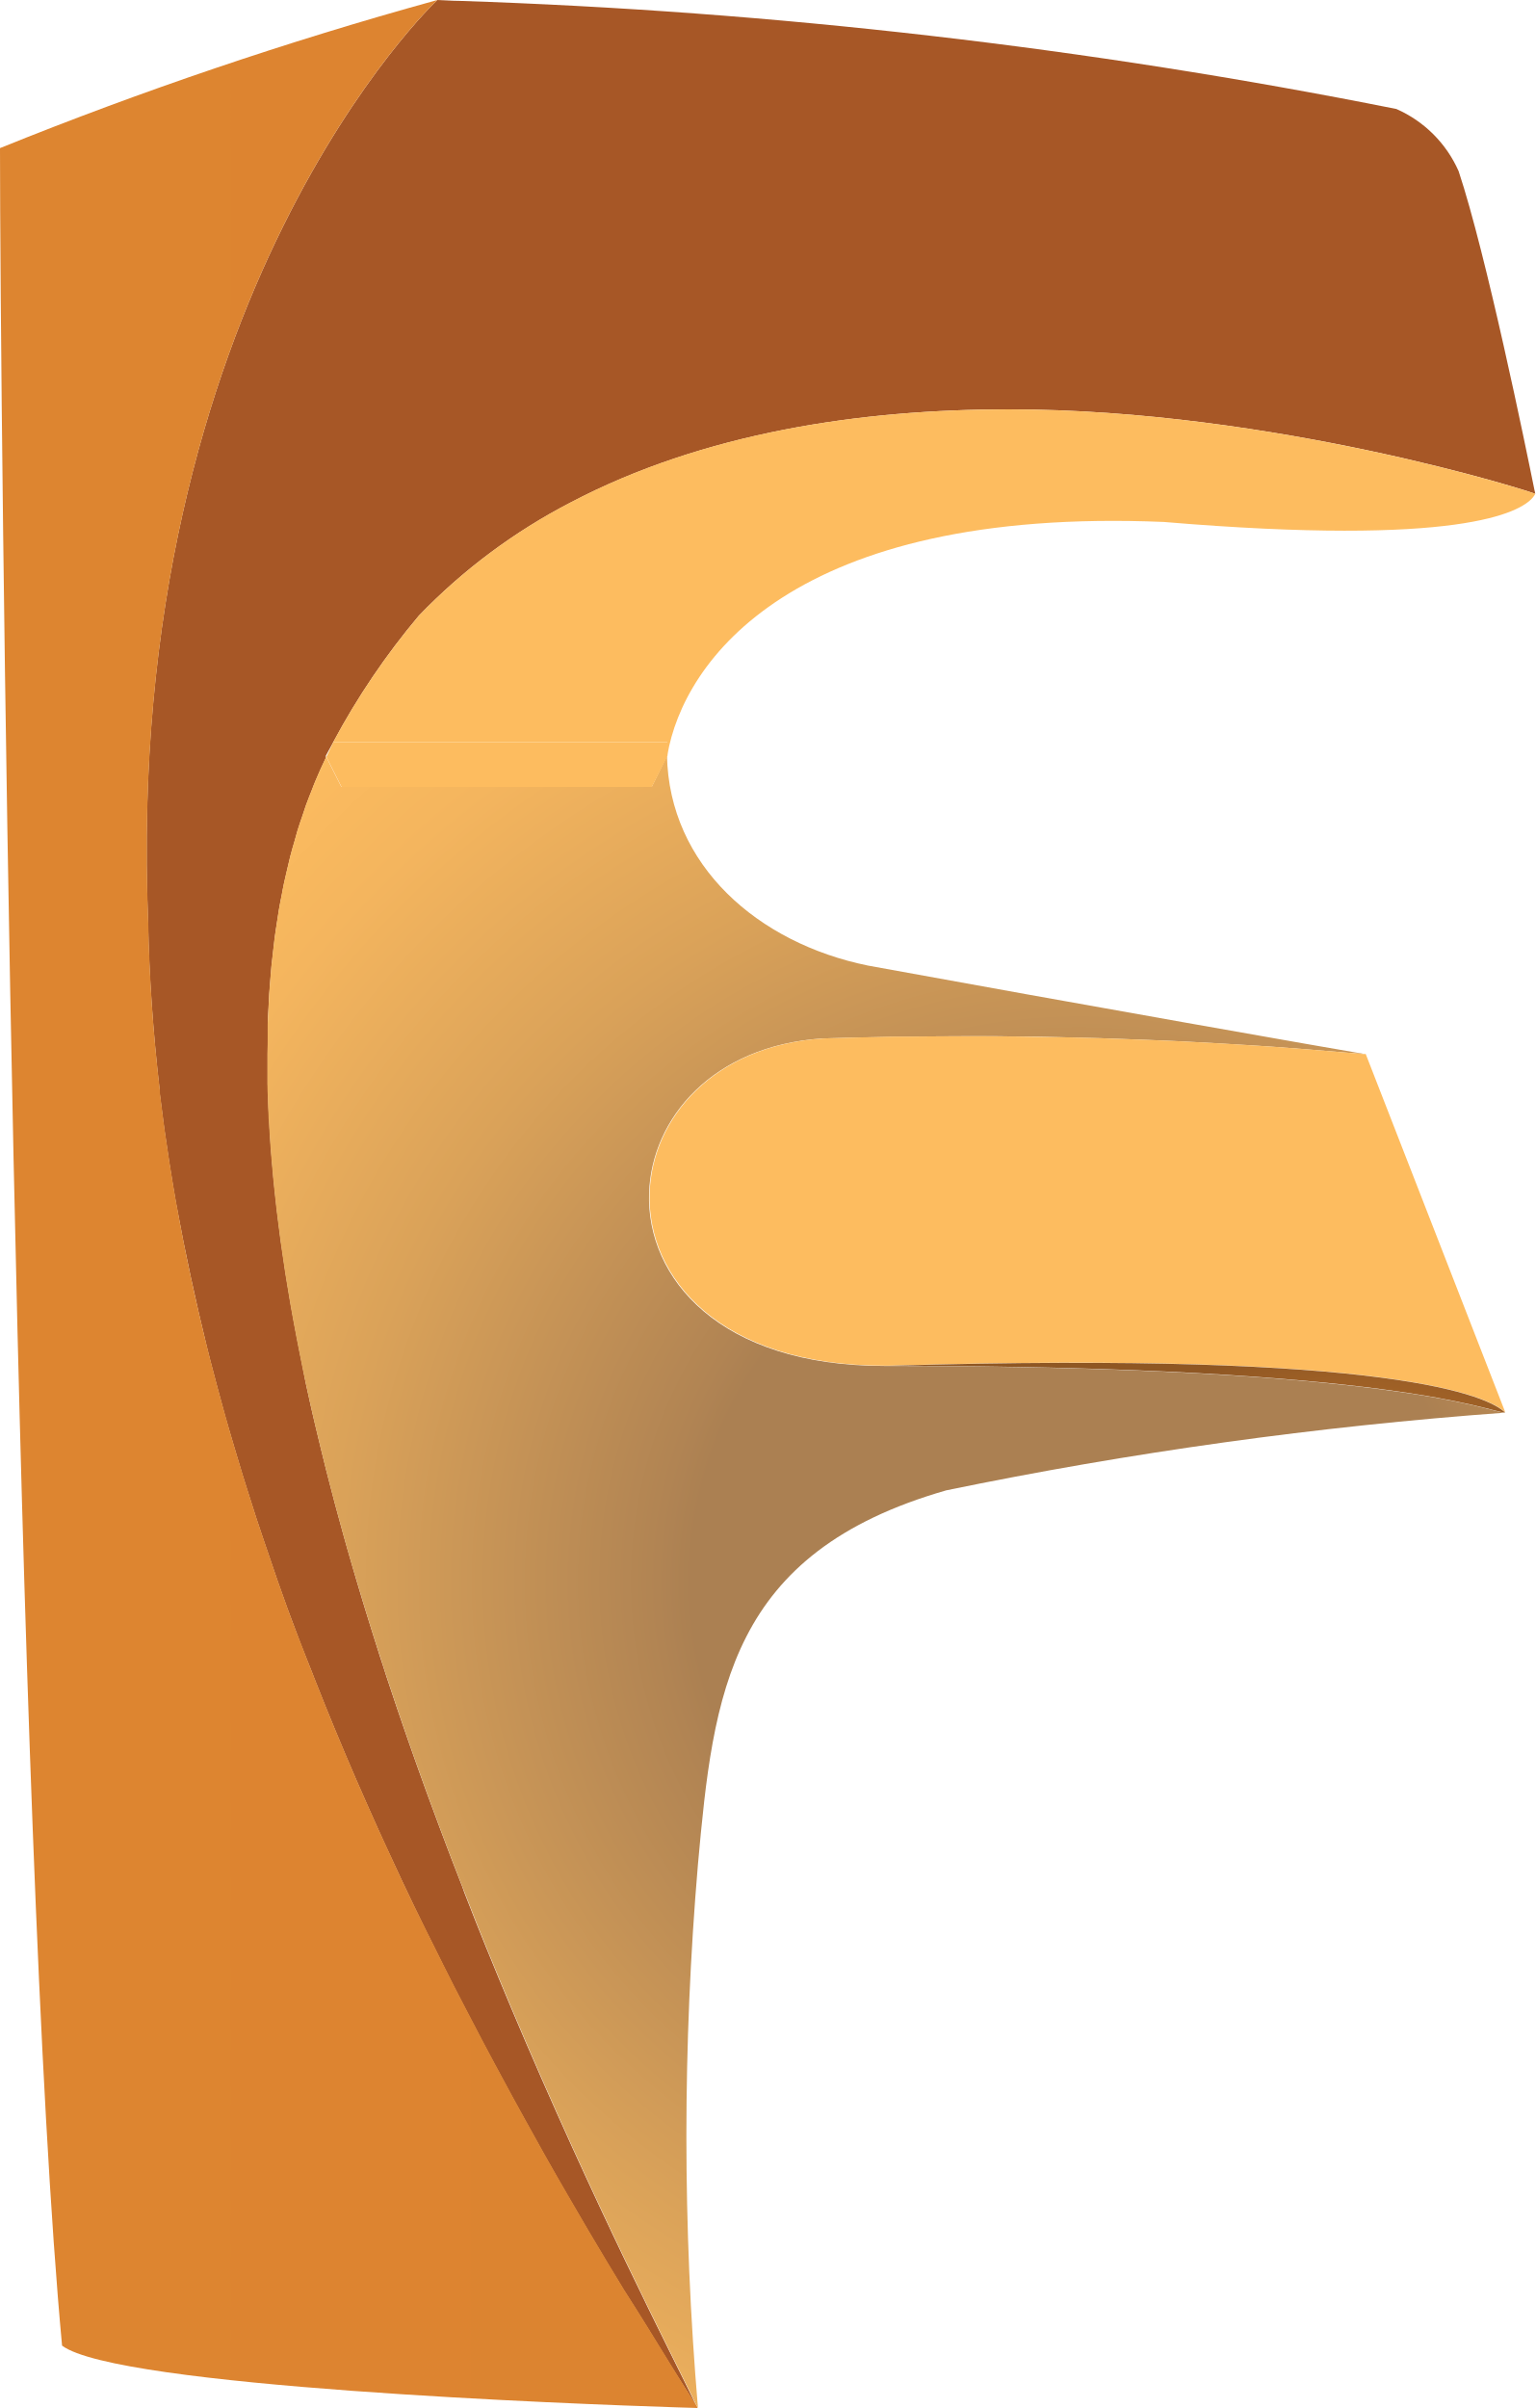
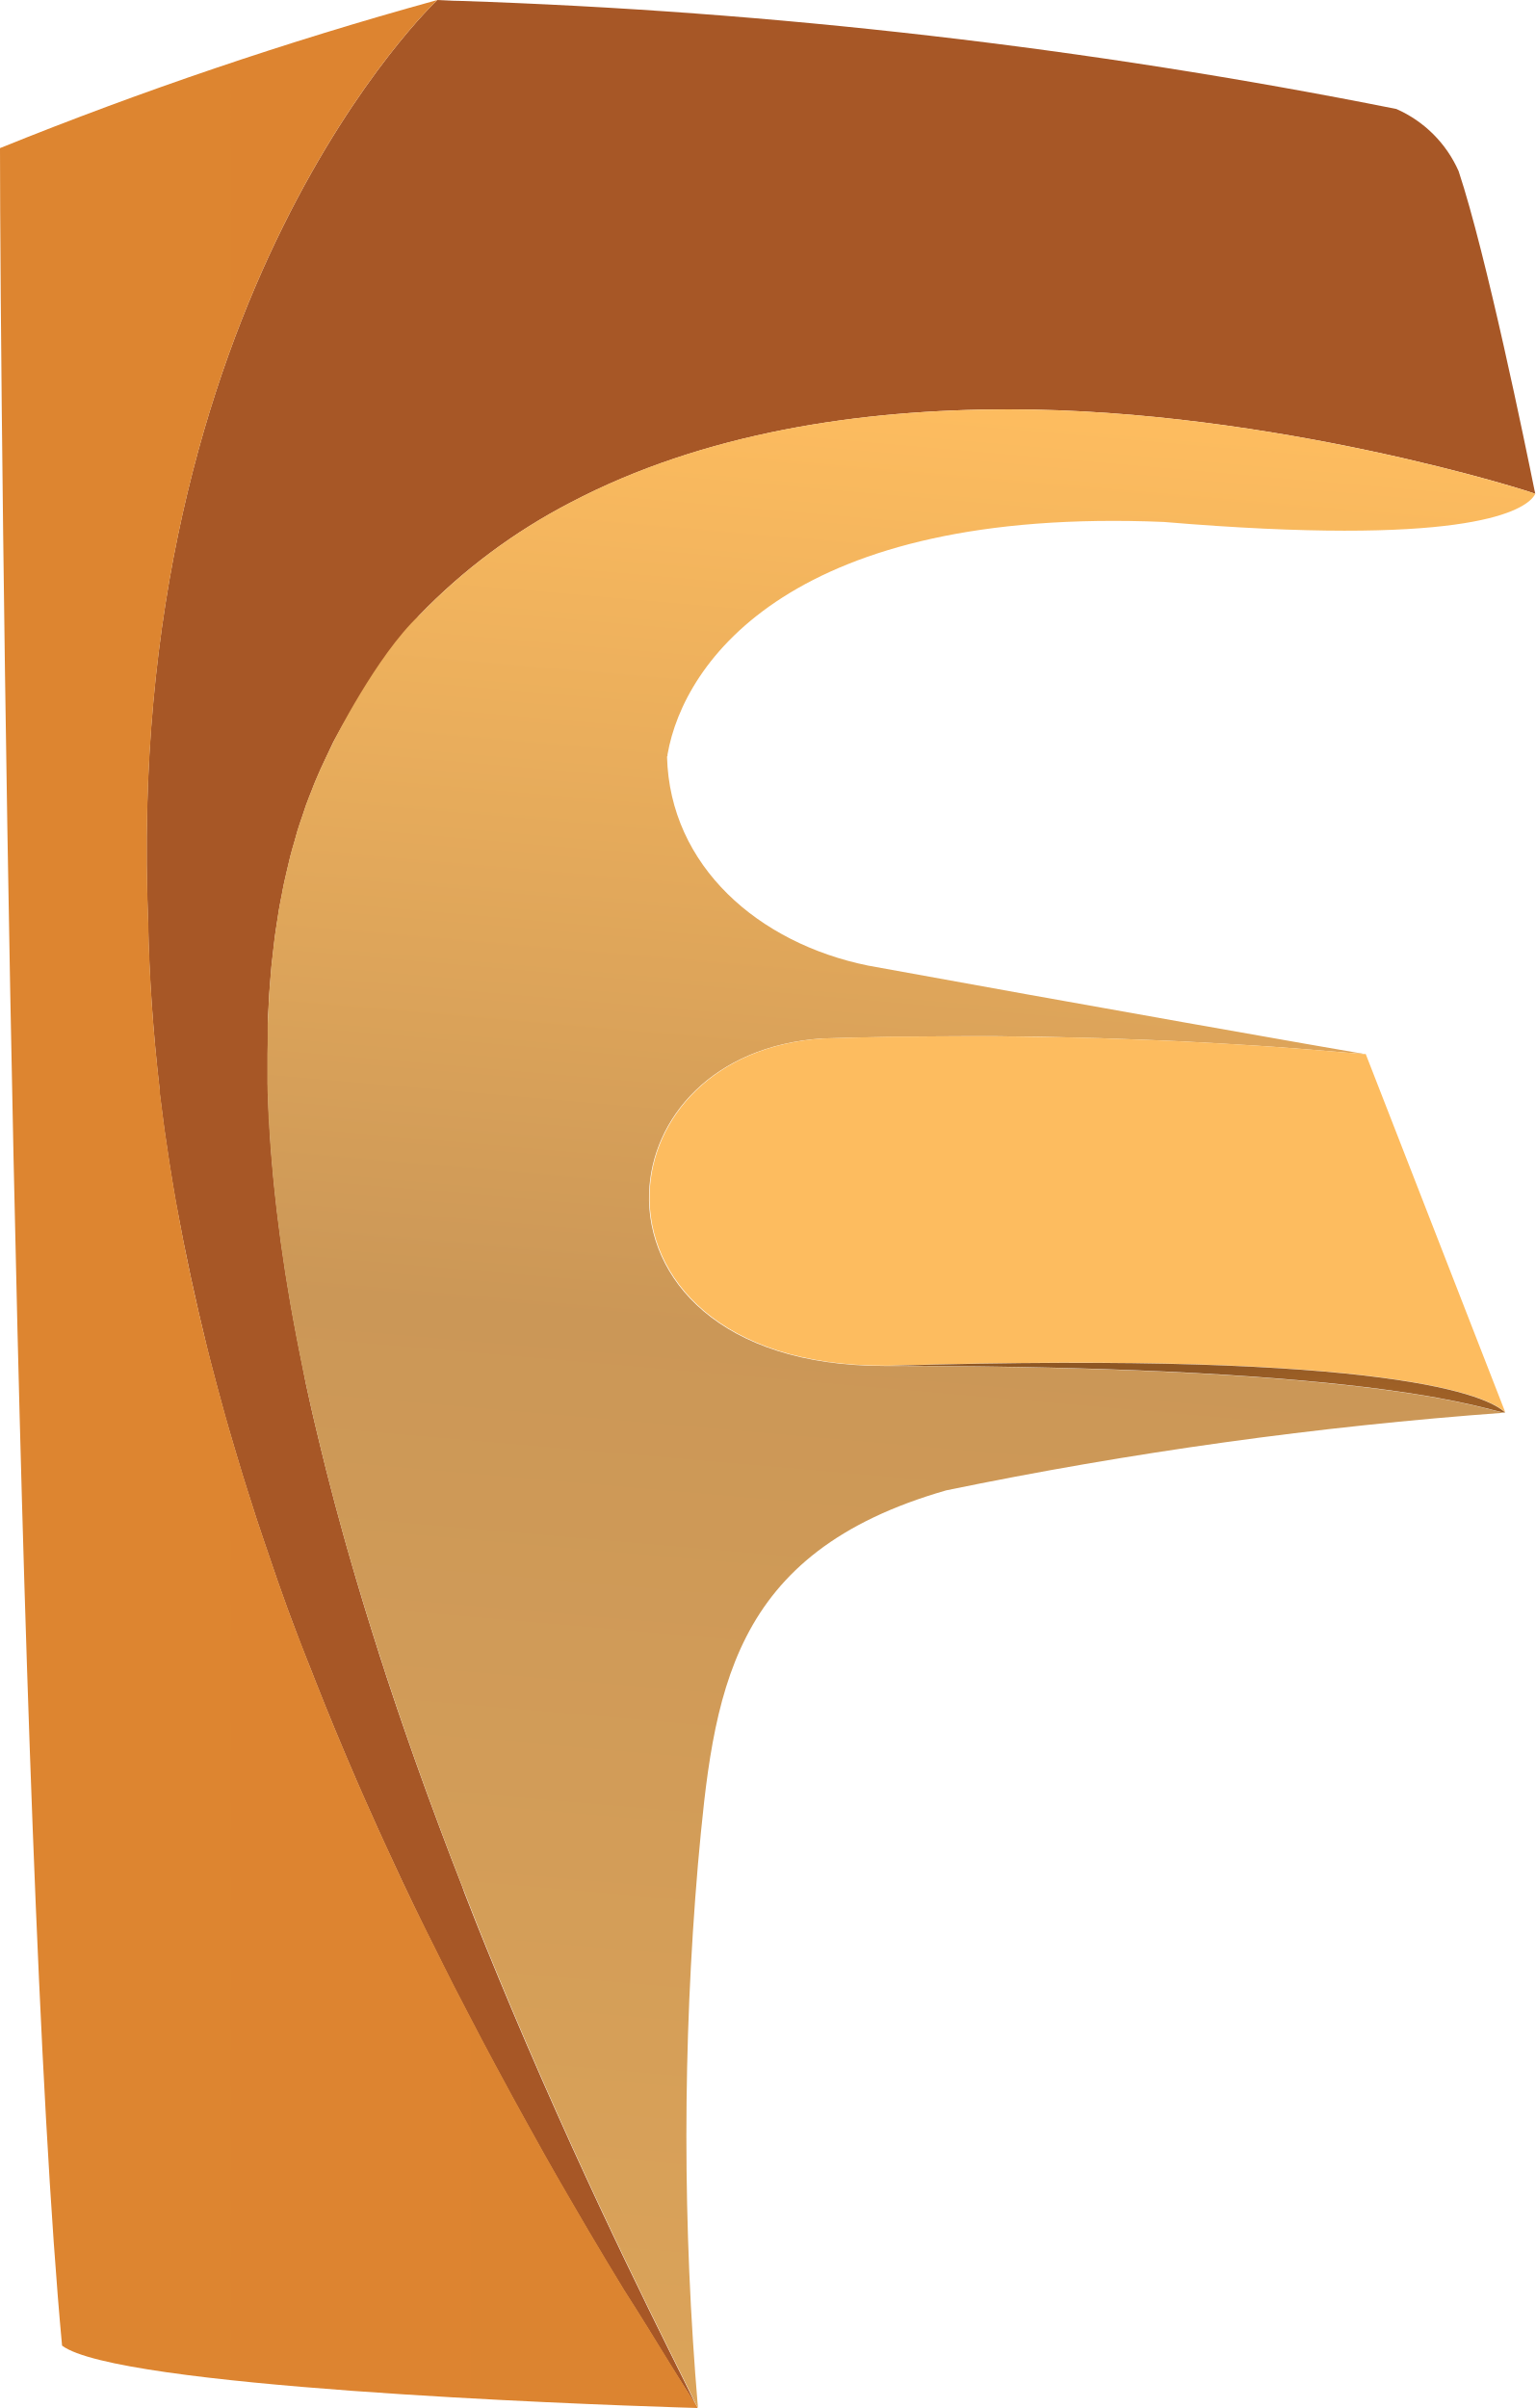
<svg xmlns="http://www.w3.org/2000/svg" xmlns:xlink="http://www.w3.org/1999/xlink" viewBox="0 0 318.85 500">
  <defs>
-     <style>.cls-1{fill:url(#linear-gradient);}.cls-2{fill:url(#linear-gradient-2);}.cls-3{fill:url(#radial-gradient);}.cls-4{fill:#fdbc5f;}.cls-5{fill:url(#radial-gradient-2);}.cls-6{fill:url(#radial-gradient-3);}</style>
-     <linearGradient id="linear-gradient" x1="14729.61" y1="252.31" x2="45972.46" y2="252.31" gradientTransform="matrix(1, 0, 0, -1, 0, 502)" gradientUnits="userSpaceOnUse">
+     <style>.cls-1{fill:url(#linear-gradient);}.cls-2{fill:url(#linear-gradient-2);}.cls-3{fill:url(#linear-gradient-3);}.cls-4{fill:#fdbc5f;}.cls-5{fill:url(#radial-gradient);}</style>
+     <linearGradient id="linear-gradient" x1="14729.61" y1="539.7" x2="45972.46" y2="539.7" gradientTransform="translate(0 -290)" gradientUnits="userSpaceOnUse">
      <stop offset="0" stop-color="#a75726" />
      <stop offset="0.28" stop-color="#c5702b" />
      <stop offset="0.52" stop-color="#d7802f" />
      <stop offset="0.69" stop-color="#de8530" />
      <stop offset="0.76" stop-color="#da832f" />
      <stop offset="0.84" stop-color="#ce7c2e" />
      <stop offset="0.91" stop-color="#b9702b" />
      <stop offset="0.99" stop-color="#9d5f26" />
      <stop offset="0.99" stop-color="#9a5e26" />
      <stop offset="1" stop-color="#9a5e26" />
    </linearGradient>
-     <linearGradient id="linear-gradient-2" x1="-3981.28" y1="252" x2="1713.56" y2="252" xlink:href="#linear-gradient" />
-     <radialGradient id="radial-gradient" cx="224.08" cy="173.63" r="236.46" gradientTransform="matrix(1, 0, 0, -1, 0, 502)" gradientUnits="userSpaceOnUse">
-       <stop offset="0" stop-color="#ab8052" />
-       <stop offset="0.34" stop-color="#ab8052" />
-       <stop offset="0.37" stop-color="#b18453" />
-       <stop offset="0.65" stop-color="#daa259" />
-       <stop offset="0.87" stop-color="#f4b55e" />
+     <linearGradient id="linear-gradient-2" x1="-3981.28" y1="540" x2="1713.56" y2="540" xlink:href="#linear-gradient" />
+     <linearGradient id="linear-gradient-3" x1="162.71" y1="497" x2="198.46" y2="85.51" gradientUnits="userSpaceOnUse">
+       <stop offset="0" stop-color="#dba359" />
+       <stop offset="0.53" stop-color="#cb9757" />
      <stop offset="1" stop-color="#fdbc5f" />
-     </radialGradient>
-     <radialGradient id="radial-gradient-2" cx="6677.69" cy="3748.6" r="1429.58" xlink:href="#radial-gradient" />
-     <radialGradient id="radial-gradient-3" cx="280.74" cy="141.27" r="81.84" gradientTransform="matrix(1, 0, 0, -1, 0, 502)" gradientUnits="userSpaceOnUse">
+     </linearGradient>
+     <radialGradient id="radial-gradient" cx="280.74" cy="650.73" r="81.84" gradientTransform="translate(0 -290)" gradientUnits="userSpaceOnUse">
      <stop offset="0" stop-color="#de8530" />
      <stop offset="0.23" stop-color="#da832f" />
      <stop offset="0.45" stop-color="#ce7c2d" />
      <stop offset="0.68" stop-color="#ba702a" />
      <stop offset="0.9" stop-color="#9e6026" />
      <stop offset="1" stop-color="#8f5723" />
    </radialGradient>
  </defs>
  <g id="Layer_2" data-name="Layer 2">
    <g id="Layer_1-2" data-name="Layer 1">
      <g id="Layer_2-2" data-name="Layer 2">
        <g id="Layer_1-2-2" data-name="Layer 1-2">
-           <path class="cls-1" d="M55.62,212.64c0-1.14.1-2.28.16-3.41,0-.89.08-1.79.13-2.68.08-1.12.17-2.23.26-3.35.08-.88.14-1.76.22-2.63.11-1.11.24-2.19.37-3.28.1-.87.19-1.74.3-2.6.14-1.08.32-2.14.48-3.21.13-.84.25-1.7.39-2.54.18-1.06.39-2.1.6-3.15.16-.83.3-1.66.48-2.47.22-1,.47-2.09.72-3.12.19-.79.36-1.59.56-2.37.27-1.06.58-2.09.88-3.13.21-.74.4-1.48.62-2.21.33-1.07.69-2.1,1.05-3.15.23-.68.44-1.38.68-2.05.41-1.14.86-2.25,1.3-3.36.22-.56.42-1.13.66-1.68.69-1.66,1.42-3.28,2.19-4.88v-.44l1.3-2.38.24-.45A152.2,152.2,0,0,1,87,127.83a120.8,120.8,0,0,1,31.49-23.48C146.17,89.83,178.7,85,209.45,85c55.42,0,109.35,17.33,109.39,17.54a4.21,4.21,0,0,0-.15-.74c-1.76-8.71-10-48.95-15.76-66.26A25.22,25.22,0,0,0,290,22.63,1196.83,1196.83,0,0,0,95.35.18c-1.5,0-3-.14-4.5-.18-.14,0-65.33,61.54-60.1,191.38h0q.32,16.78,2.42,35.08V227q.39,3.25.84,6.55c.07.46.13.92.19,1.38q.45,3.14.94,6.33c.08.54.17,1.07.26,1.61.34,2.13.69,4.27,1.07,6.43.08.44.17.9.25,1.35q2.6,14.16,6.28,29.18c.22.84.42,1.69.64,2.54q.73,2.87,1.52,5.78c.29,1.09.58,2.18.89,3.27.51,1.85,1,3.72,1.57,5.59.35,1.2.71,2.42,1.07,3.63.54,1.83,1.08,3.66,1.65,5.5.4,1.29.81,2.58,1.22,3.88.58,1.82,1.15,3.64,1.75,5.48.45,1.36.92,2.74,1.38,4.11q1.47,4.35,3,8.78c.68,1.91,1.35,3.81,2.05,5.74.59,1.59,1.2,3.21,1.81,4.82s1.28,3.43,2,5.17,1.28,3.26,1.93,4.89,1.39,3.51,2.11,5.29c.65,1.62,1.33,3.25,2,4.89.76,1.83,1.53,3.68,2.32,5.53.68,1.6,1.36,3.2,2.06,4.81.85,1.95,1.71,3.91,2.6,5.9.69,1.54,1.37,3.07,2.07,4.62,1,2.24,2.06,4.49,3.11,6.75.61,1.31,1.2,2.6,1.82,3.92q2.5,5.3,5.14,10.67c.46.94,1,1.89,1.42,2.83,1.35,2.74,2.72,5.48,4.13,8.25.71,1.39,1.45,2.81,2.18,4.21,1.22,2.35,2.44,4.71,3.7,7.09l2.43,4.56q1.86,3.46,3.78,7c.84,1.55,1.7,3.1,2.56,4.65,1.33,2.39,2.67,4.79,4,7.2l2.57,4.53q2.28,4,4.64,8c.75,1.29,1.49,2.57,2.26,3.86q3.53,6,7.21,12c3.5,5.45,6.78,10.83,9.7,15.57,1.73,2.75,3.45,5.48,5.24,8.26-.15-.34-.37-.79-.6-1.28h0c-4.14-8.61-20.42-40-37.9-81.48,0-.09-.08-.18-.11-.27-.76-1.81-1.53-3.63-2.29-5.48-.07-.16-.14-.33-.2-.49q-1.11-2.67-2.21-5.38c-.1-.23-.19-.47-.29-.7-.7-1.74-1.41-3.49-2.11-5.25l-.39-1c-.67-1.69-1.33-3.39-2-5.1L96,391.75c-.65-1.66-1.3-3.32-1.94-5l-.53-1.38c-.61-1.61-1.23-3.23-1.84-4.87-.2-.52-.39-1.05-.59-1.57l-1.77-4.78-.62-1.68L87,367.72c-.21-.59-.43-1.19-.64-1.79-.55-1.56-1.11-3.13-1.66-4.71-.22-.62-.43-1.25-.65-1.88q-.81-2.32-1.6-4.66c-.22-.67-.45-1.34-.67-2q-.78-2.28-1.53-4.58l-.67-2.1c-.49-1.51-1-3-1.46-4.54-.24-.74-.47-1.47-.7-2.21-.47-1.49-.93-3-1.39-4.48-.24-.77-.47-1.53-.7-2.29-.45-1.48-.89-3-1.33-4.45l-.69-2.35c-.43-1.46-.85-2.93-1.27-4.4-.23-.81-.45-1.62-.68-2.43-.4-1.45-.8-2.9-1.19-4.35-.23-.82-.45-1.64-.67-2.47-.38-1.44-.76-2.89-1.13-4.34-.22-.83-.43-1.66-.64-2.49-.36-1.43-.71-2.86-1.06-4.29-.21-.86-.42-1.71-.62-2.57-.34-1.4-.66-2.8-1-4.2q-.31-1.32-.6-2.64c-.31-1.38-.61-2.76-.91-4.13L63,284.64c-.28-1.37-.55-2.73-.82-4.09-.18-.9-.36-1.8-.53-2.7-.26-1.35-.51-2.7-.75-4-.17-.91-.33-1.82-.49-2.72-.23-1.33-.45-2.66-.67-4l-.45-2.75c-.2-1.31-.39-2.61-.58-3.92-.14-.92-.27-1.84-.4-2.76-.18-1.3-.34-2.59-.5-3.89-.12-.91-.23-1.83-.34-2.74-.15-1.28-.28-2.55-.42-3.83-.1-.92-.19-1.85-.28-2.77-.12-1.25-.23-2.49-.33-3.74-.08-.92-.16-1.85-.22-2.77-.09-1.23-.17-2.45-.24-3.68,0-.92-.11-1.85-.16-2.77-.06-1.21-.1-2.41-.14-3.61,0-.92-.07-1.84-.09-2.76v-6.28c0-1.17,0-2.32.06-3.47A25.34,25.34,0,0,1,55.62,212.64Z" />
-           <path class="cls-2" d="M144.7,499.56c-1.58-2.41-3.38-5.29-5.34-8.48-2.92-4.74-6.2-10.12-9.7-15.57q-3.69-6.06-7.21-12c-.77-1.29-1.51-2.57-2.26-3.86q-2.35-4-4.64-8c-.87-1.52-1.71-3-2.57-4.53-1.33-2.41-2.67-4.81-4-7.2-.86-1.55-1.72-3.1-2.56-4.65q-1.92-3.51-3.78-7l-2.43-4.56c-1.26-2.38-2.48-4.74-3.7-7.09-.73-1.4-1.47-2.82-2.18-4.21-1.41-2.77-2.78-5.51-4.13-8.25-.47-.94-1-1.89-1.42-2.83Q86.1,396,83.6,390.69c-.62-1.32-1.21-2.61-1.82-3.92-1-2.26-2.1-4.51-3.11-6.75-.7-1.55-1.38-3.08-2.07-4.62L74,369.5c-.7-1.61-1.38-3.21-2.06-4.81-.79-1.85-1.56-3.7-2.32-5.53-.68-1.64-1.36-3.27-2-4.89s-1.42-3.53-2.11-5.29-1.3-3.27-1.93-4.89-1.31-3.45-2-5.17-1.22-3.23-1.81-4.82c-.7-1.93-1.37-3.83-2.05-5.74-1-2.95-2-5.87-3-8.78-.46-1.37-.93-2.75-1.38-4.11-.6-1.84-1.17-3.66-1.75-5.48-.41-1.3-.82-2.59-1.22-3.88-.57-1.84-1.11-3.67-1.65-5.5-.36-1.21-.72-2.42-1.07-3.63-.54-1.87-1.06-3.74-1.57-5.59-.31-1.09-.6-2.18-.89-3.27q-.78-2.91-1.52-5.78c-.22-.85-.42-1.7-.64-2.54q-3.73-15-6.27-29.18c-.08-.45-.17-.91-.25-1.35-.38-2.16-.73-4.3-1.07-6.43-.09-.54-.18-1.07-.26-1.61q-.49-3.19-.94-6.33c-.06-.46-.12-.92-.19-1.38q-.45-3.3-.84-6.55v-.51c-1.44-12.2-2.21-23.89-2.42-35.08C25.52,61.54,90.71,0,90.85,0l-.66.18A833.37,833.37,0,0,0,0,30.75c0,55,3.22,352.75,12.89,456.3,11.43,8.61,106.35,12.13,127.82,12.82l4.18.13Z" />
-           <path class="cls-3" d="M135.35,163.4H70.9l-3-5.94-.15-.3-.11.21c-.77,1.6-1.5,3.22-2.19,4.88-.24.55-.44,1.12-.66,1.68-.44,1.11-.89,2.22-1.3,3.36-.24.67-.45,1.37-.68,2.05-.36,1-.72,2.08-1.05,3.15-.22.73-.41,1.47-.62,2.21-.3,1-.61,2.07-.88,3.13-.2.78-.37,1.58-.56,2.37-.24,1-.5,2.07-.72,3.12-.18.81-.32,1.64-.48,2.47-.21,1.05-.42,2.09-.6,3.15-.14.84-.26,1.7-.39,2.54-.16,1.07-.34,2.13-.48,3.21-.11.86-.2,1.73-.3,2.6-.13,1.09-.26,2.17-.37,3.28-.08.87-.14,1.75-.22,2.63-.09,1.12-.18,2.23-.26,3.35,0,.89-.09,1.79-.13,2.68-.06,1.13-.12,2.27-.16,3.41v2.72c0,1.15,0,2.3-.06,3.47v6.28c0,.92.06,1.84.09,2.76,0,1.2.08,2.4.14,3.61,0,.92.11,1.85.16,2.77.07,1.23.15,2.45.24,3.68.06.92.14,1.85.22,2.77.1,1.25.21,2.49.33,3.74.09.92.18,1.85.28,2.77.14,1.28.27,2.55.42,3.83.11.91.22,1.83.34,2.74.16,1.29.32,2.59.5,3.89.13.92.26,1.84.4,2.76.19,1.31.38,2.61.58,3.92l.45,2.75c.22,1.33.44,2.66.67,4,.16.9.32,1.81.49,2.72.24,1.34.49,2.69.75,4,.17.9.35,1.8.53,2.7.27,1.36.54,2.72.82,4.09l.57,2.69c.3,1.37.6,2.75.91,4.13q.28,1.32.6,2.64c.32,1.4.64,2.8,1,4.2.2.86.41,1.71.62,2.57.35,1.43.7,2.86,1.06,4.29.21.83.42,1.66.64,2.49.37,1.45.75,2.9,1.13,4.34.22.82.44,1.65.67,2.47.39,1.45.79,2.9,1.19,4.35.23.81.45,1.62.68,2.43.42,1.47.84,2.94,1.27,4.4L74,328c.44,1.48.88,3,1.33,4.45.23.76.46,1.52.7,2.29.46,1.49.92,3,1.39,4.48.23.74.46,1.47.7,2.21.48,1.51,1,3,1.46,4.54l.69,2.12q.75,2.3,1.53,4.58c.22.68.45,1.35.67,2,.53,1.56,1.07,3.11,1.6,4.66.22.63.43,1.26.65,1.88.55,1.58,1.11,3.15,1.66,4.71.21.6.43,1.2.64,1.79l1.71,4.75.62,1.68,1.77,4.78c.2.52.39,1.05.59,1.57.61,1.64,1.23,3.26,1.84,4.87l.53,1.38c.64,1.68,1.29,3.34,1.94,5l.45,1.16c.67,1.71,1.33,3.41,2,5.1l.39,1c.7,1.76,1.41,3.51,2.11,5.25.1.23.19.47.29.7.73,1.81,1.46,3.6,2.21,5.38.06.16.13.33.2.49.76,1.84,1.53,3.67,2.29,5.48a.77.77,0,0,0,.11.27c17.49,41.53,33.76,72.87,37.9,81.48h0c.24.49.45.94.6,1.28l.38.59a663.78,663.78,0,0,1,0-112.79c3.22-35.6,6.45-64.73,51.56-77.67a897.5,897.5,0,0,1,116-16.13h0c-3.29-.06-22.76-9.66-128-9.71h-.9c-34.25,0-49.39-18.28-48.81-35.89.51-15.55,13.25-30.58,35.92-32.1,3.71-.12,7.43-.2,11.14-.27,1.17,0,2.33-.07,3.5-.09h2.7c4.3-.06,8.6-.11,12.9-.11h3c2.35,0,4.7,0,7,.06,3,0,6,.07,8.94.14s5.9.13,8.84.22c2.51.08,5,.18,7.52.27,3,.12,6.06.23,9.09.38q8,.41,16,.92l3.28.22c4.64.33,9.27.71,13.91,1.11,1.53.13,3.41.25,4.94.39-4.69-.75-62.26-10.89-103.23-18.38-22.78-4.64-41.31-20.76-41.73-43.68v.12Z" />
-           <path class="cls-4" d="M138.6,154.34v-.24H69.21c-.12.22-.22.47-.33.71-.37.78-.72,1.61-1.1,2.35l.15.3,3,5.94h64.45l3.25-6.47v-.12C138.61,156,138.56,155.17,138.6,154.34Z" />
-           <path class="cls-5" d="M209.45,85c-30.75,0-63.28,4.8-90.95,19.32A120.9,120.9,0,0,0,87,127.83,152.26,152.26,0,0,0,69.2,154.1h69.4v2.71c3.29-19.43,25.91-51.65,103.1-48.43h0c61.34,5.14,74-1.94,76.65-5.09a3.77,3.77,0,0,0,.5-.75C318.8,102.36,264.87,85,209.45,85Z" />
-           <path class="cls-4" d="M283.59,218.9c-1.65-.16-3.3-.28-4.94-.42-4.64-.4-9.27-.78-13.91-1.11l-3.28-.22q-8-.53-16-.92c-3-.15-6.06-.26-9.09-.38-2.5-.09-5-.19-7.52-.27-2.94-.09-5.89-.17-8.84-.22s-6-.11-8.94-.14c-2.35,0-4.7-.06-7-.06q-8,0-15.89.08h-2.7c-1.17,0-2.33.06-3.5.09-3.71.08-7.43.17-11.14.3-22.66,1.52-35.4,16.53-35.92,32.07-.57,17.6,14.58,35.87,48.81,35.87h.9c105.23-3.15,124.68,6.45,128,9.71h0l-29-74.44h-.34Z" />
-           <path class="cls-6" d="M184.59,283.6c105.21,0,124.68,9.65,128,9.71C309.27,290.05,289.82,280.45,184.59,283.6Z" />
+           <g id="Layer_2-2-2" data-name="Layer 2-2">
+             <g id="Layer_1-2-2-2" data-name="Layer 1-2-2">
+               <path class="cls-1" d="M55.62,212.64c0-1.14.1-2.28.16-3.41,0-.89.08-1.79.13-2.68.08-1.12.17-2.23.26-3.35.08-.88.14-1.76.22-2.63.11-1.11.24-2.19.37-3.28.1-.87.19-1.74.3-2.6.14-1.08.32-2.14.48-3.21.13-.84.25-1.7.39-2.54.18-1.06.39-2.1.6-3.15.16-.83.3-1.66.48-2.47.22-1,.47-2.09.72-3.12.19-.79.36-1.59.56-2.37.27-1.06.58-2.09.88-3.13.21-.74.4-1.48.62-2.21.33-1.07.69-2.1,1.05-3.15.23-.68.44-1.38.68-2.05.41-1.14.86-2.25,1.3-3.36.22-.56.42-1.13.66-1.68.69-1.66,1.42-3.28,2.19-4.88l1.54-3.27A152.2,152.2,0,0,1,87,127.83a121,121,0,0,1,31.49-23.48C146.17,89.83,178.7,85,209.45,85c55.42,0,109.35,17.33,109.39,17.54a4.62,4.62,0,0,0-.15-.74c-1.76-8.71-10-48.95-15.76-66.26A25.22,25.22,0,0,0,290,22.63,1196.83,1196.83,0,0,0,95.35.18c-1.5,0-3-.14-4.5-.18-.14,0-65.33,61.54-60.1,191.38h0q.32,16.78,2.42,35.08V227q.39,3.25.84,6.55c.07.46.13.92.19,1.38q.45,3.13.94,6.33c.08.54.17,1.07.26,1.61.34,2.13.69,4.27,1.07,6.43.08.44.17.9.25,1.35q2.6,14.16,6.28,29.18c.22.84.42,1.69.64,2.54.49,1.91,1,3.84,1.52,5.78.29,1.09.58,2.18.89,3.27.51,1.85,1,3.72,1.57,5.59.35,1.2.71,2.42,1.07,3.63.54,1.83,1.08,3.66,1.65,5.5.4,1.29.81,2.58,1.22,3.88.58,1.82,1.15,3.64,1.75,5.48.45,1.36.92,2.74,1.38,4.11q1.47,4.35,3,8.78c.68,1.91,1.35,3.81,2.05,5.74.59,1.59,1.2,3.21,1.81,4.82s1.28,3.43,2,5.17,1.28,3.26,1.93,4.89,1.39,3.51,2.11,5.29c.65,1.62,1.33,3.25,2,4.89.76,1.83,1.53,3.68,2.32,5.53.68,1.6,1.36,3.2,2.06,4.81.85,2,1.71,3.91,2.6,5.9.69,1.54,1.37,3.07,2.07,4.62,1,2.24,2.06,4.49,3.11,6.75.61,1.31,1.2,2.6,1.82,3.92q2.5,5.29,5.14,10.67c.46.94,1,1.89,1.42,2.83,1.35,2.74,2.72,5.48,4.13,8.25.71,1.39,1.45,2.81,2.18,4.21,1.22,2.35,2.44,4.71,3.7,7.09l2.43,4.56q1.86,3.46,3.78,7c.84,1.55,1.7,3.1,2.56,4.65,1.33,2.39,2.67,4.79,4,7.2l2.57,4.53q2.28,4,4.64,8c.75,1.29,1.49,2.57,2.26,3.86q3.53,6,7.21,12c3.5,5.45,6.78,10.83,9.7,15.57,1.73,2.75,3.45,5.48,5.24,8.26-.15-.34-.37-.79-.6-1.28h0c-4.14-8.61-20.42-40-37.9-81.48,0-.09-.08-.18-.11-.27-.76-1.81-1.53-3.63-2.29-5.48-.07-.16-.14-.33-.2-.49q-1.11-2.67-2.21-5.38c-.1-.23-.19-.47-.29-.7-.7-1.74-1.41-3.49-2.11-5.25l-.39-1c-.67-1.69-1.33-3.39-2-5.1L96,391.75c-.65-1.66-1.3-3.32-1.94-5l-.53-1.38c-.61-1.61-1.23-3.23-1.84-4.87-.2-.52-.39-1.05-.59-1.57l-1.77-4.78-.62-1.68L87,367.72c-.21-.59-.43-1.19-.64-1.79-.55-1.56-1.11-3.13-1.66-4.71-.22-.62-.43-1.25-.65-1.88q-.81-2.32-1.6-4.66c-.22-.67-.45-1.34-.67-2q-.78-2.28-1.53-4.58l-.67-2.1c-.49-1.51-1-3-1.46-4.54-.24-.74-.47-1.47-.7-2.21-.47-1.49-.93-3-1.39-4.48-.24-.77-.47-1.53-.7-2.29-.45-1.48-.89-3-1.33-4.45l-.69-2.35c-.43-1.46-.85-2.93-1.27-4.4-.23-.81-.45-1.62-.68-2.43-.4-1.45-.8-2.9-1.19-4.35-.23-.82-.45-1.64-.67-2.47-.38-1.44-.76-2.89-1.13-4.34-.22-.83-.43-1.66-.64-2.49-.36-1.43-.71-2.86-1.06-4.29-.21-.86-.42-1.71-.62-2.57-.34-1.4-.66-2.8-1-4.2q-.31-1.32-.6-2.64c-.31-1.38-.61-2.76-.91-4.13L63,284.64c-.28-1.37-.55-2.73-.82-4.09-.18-.9-.36-1.8-.53-2.7-.26-1.35-.51-2.7-.75-4-.17-.91-.33-1.82-.49-2.72-.23-1.33-.45-2.66-.67-4l-.45-2.75c-.2-1.31-.39-2.61-.58-3.92-.14-.92-.27-1.84-.4-2.76-.18-1.3-.34-2.59-.5-3.89-.12-.91-.23-1.83-.34-2.74-.15-1.28-.28-2.55-.42-3.83-.1-.92-.19-1.85-.28-2.77-.12-1.25-.23-2.49-.33-3.74-.08-.92-.16-1.85-.22-2.77-.09-1.23-.17-2.45-.24-3.68,0-.92-.11-1.85-.16-2.77-.06-1.21-.1-2.41-.14-3.61,0-.92-.07-1.84-.09-2.76v-6.28c0-1.17,0-2.32.06-3.47A25.23,25.23,0,0,1,55.62,212.64Z" />
+               <path class="cls-2" d="M144.7,499.56c-1.58-2.41-3.38-5.29-5.34-8.48-2.92-4.74-6.2-10.12-9.7-15.57q-3.69-6.06-7.21-12c-.77-1.29-1.51-2.57-2.26-3.86q-2.35-4-4.64-8c-.87-1.52-1.71-3-2.57-4.53-1.33-2.41-2.67-4.81-4-7.2-.86-1.55-1.72-3.1-2.56-4.65q-1.92-3.51-3.78-7l-2.43-4.56c-1.26-2.38-2.48-4.74-3.7-7.09-.73-1.4-1.47-2.82-2.18-4.21-1.41-2.77-2.78-5.51-4.13-8.25-.47-.94-1-1.89-1.42-2.83Q86.1,396,83.6,390.69c-.62-1.32-1.21-2.61-1.82-3.92-1-2.26-2.1-4.51-3.11-6.75-.7-1.55-1.38-3.08-2.07-4.62L74,369.5c-.7-1.61-1.38-3.21-2.06-4.81-.79-1.85-1.56-3.7-2.32-5.53-.68-1.64-1.36-3.27-2-4.89s-1.42-3.53-2.11-5.29-1.3-3.27-1.93-4.89-1.31-3.45-2-5.17-1.22-3.23-1.81-4.82c-.7-1.93-1.37-3.83-2.05-5.74-1-2.95-2-5.87-3-8.78-.46-1.37-.93-2.75-1.38-4.11-.6-1.84-1.17-3.66-1.75-5.48-.41-1.3-.82-2.59-1.22-3.88-.57-1.84-1.11-3.67-1.65-5.5-.36-1.21-.72-2.42-1.07-3.63-.54-1.87-1.06-3.74-1.57-5.59-.31-1.09-.6-2.18-.89-3.27q-.78-2.91-1.52-5.78c-.22-.85-.42-1.7-.64-2.54q-3.73-15-6.27-29.18c-.08-.45-.17-.91-.25-1.35-.38-2.16-.73-4.3-1.07-6.43-.09-.54-.18-1.07-.26-1.61q-.49-3.19-.94-6.33c-.06-.46-.12-.92-.19-1.38q-.45-3.3-.84-6.55v-.51c-1.44-12.2-2.21-23.89-2.42-35.08C25.52,61.54,90.71,0,90.85,0l-.66.18A833.37,833.37,0,0,0,0,30.75c0,55,3.22,352.75,12.89,456.3,11.43,8.61,106.35,12.13,127.82,12.82l4.18.13Z" />
+               <path class="cls-3" d="M209.45,85c-30.75,0-63.28,4.8-90.95,19.32A121.13,121.13,0,0,0,87,127.83c-8.78,8.23-17.79,26.27-17.79,26.27-.12.22-.22.47-.33.71-.37.78-1.24,2.56-1.24,2.56-.77,1.6-1.5,3.22-2.19,4.88-.24.55-.44,1.12-.66,1.68-.44,1.11-.89,2.22-1.3,3.36-.24.67-.45,1.37-.68,2.05-.36,1-.72,2.08-1.05,3.15-.22.73-.41,1.47-.62,2.21-.3,1-.61,2.07-.88,3.13-.2.78-.37,1.58-.56,2.37-.24,1-.5,2.07-.72,3.12-.18.81-.32,1.64-.48,2.47-.21,1.05-.42,2.09-.6,3.15-.14.84-.26,1.7-.39,2.54-.16,1.07-.34,2.13-.48,3.21-.11.86-.2,1.73-.3,2.6-.13,1.09-.26,2.17-.37,3.28-.08.87-.14,1.75-.22,2.63-.09,1.12-.18,2.23-.26,3.35,0,.89-.09,1.79-.13,2.68-.06,1.13-.12,2.27-.16,3.41v2.72c0,1.15,0,2.3-.06,3.47v6.28c0,.92.06,1.84.09,2.76,0,1.2.08,2.4.14,3.61,0,.92.11,1.85.16,2.77.07,1.23.15,2.45.24,3.68.06.92.14,1.85.22,2.77.1,1.25.21,2.49.33,3.74.09.92.18,1.85.28,2.77.14,1.28.27,2.55.42,3.83.11.91.22,1.83.34,2.74.16,1.29.32,2.59.5,3.89.13.92.26,1.84.4,2.76.19,1.31.38,2.61.58,3.92l.45,2.75c.22,1.33.44,2.66.67,4,.16.9.32,1.81.49,2.72.24,1.34.49,2.69.75,4,.17.9.35,1.8.53,2.7.27,1.36.54,2.72.82,4.09l.57,2.69c.3,1.37.6,2.75.91,4.13q.28,1.32.6,2.64c.32,1.4.64,2.8,1,4.2.2.86.41,1.71.62,2.57.35,1.43.7,2.86,1.06,4.29.21.83.42,1.66.64,2.49.37,1.45.75,2.9,1.13,4.34.22.82.44,1.65.67,2.47.39,1.45.79,2.9,1.19,4.35.23.81.45,1.62.68,2.43.42,1.47.84,2.94,1.27,4.4L74,328c.44,1.48.88,3,1.33,4.45.23.76.46,1.52.7,2.29.46,1.49.92,3,1.39,4.48.23.74.46,1.47.7,2.21.48,1.51,1,3,1.46,4.54l.69,2.12q.75,2.3,1.53,4.58c.22.68.45,1.35.67,2,.53,1.56,1.07,3.11,1.6,4.66.22.63.43,1.26.65,1.88.55,1.58,1.11,3.15,1.66,4.71.21.6.43,1.2.64,1.79l1.71,4.75.62,1.68,1.77,4.78c.2.52.39,1.05.59,1.57.61,1.64,1.23,3.26,1.84,4.87l.53,1.38c.64,1.68,1.29,3.34,1.94,5l.45,1.16c.67,1.71,1.33,3.41,2,5.1l.39,1c.7,1.76,1.41,3.51,2.11,5.25.1.23.19.47.29.7.73,1.81,1.46,3.6,2.21,5.38.06.16.13.33.2.49.76,1.84,1.53,3.67,2.29,5.48a.81.81,0,0,0,.11.27c17.49,41.53,33.76,72.87,37.9,81.48.24.49.45.94.6,1.28l.38.59a663.78,663.78,0,0,1,0-112.79c3.22-35.6,6.45-64.73,51.56-77.67a897.5,897.5,0,0,1,116-16.13c-3.29-.06-22.76-9.66-128-9.71h-.9c-34.25,0-49.39-18.28-48.81-35.89.51-15.55,13.25-30.58,35.92-32.1,3.71-.12,7.43-.2,11.14-.27,1.17,0,2.33-.07,3.5-.09h2.7c4.3-.06,8.6-.11,12.9-.11h3c2.35,0,4.7,0,7,.06,3,0,6,.07,8.94.14s5.9.13,8.84.22c2.51.08,5,.18,7.52.27,3,.12,6.06.23,9.09.38q8,.41,16,.92l3.28.22c4.64.33,9.27.71,13.91,1.11,1.53.13,3.41.25,4.94.39-4.69-.75-62.26-10.89-103.23-18.38-22.68-4.62-41.13-20.61-41.72-43.37l.1-.19v-.26c3.37-19.44,26.06-51.5,103.07-48.29,61.34,5.14,74-1.94,76.65-5.09a3.77,3.77,0,0,0,.5-.75C318.8,102.36,264.87,85,209.45,85ZM138.6,154.34v1.49C138.59,155.33,138.58,154.84,138.6,154.34Z" />
+               <path class="cls-4" d="M283.59,218.9c-1.65-.16-3.3-.28-4.94-.42-4.64-.4-9.27-.78-13.91-1.11l-3.28-.22q-8-.53-16-.92c-3-.15-6.06-.26-9.09-.38-2.5-.09-5-.19-7.52-.27-2.94-.09-5.89-.17-8.84-.22s-6-.11-8.94-.14c-2.35,0-4.7-.06-7-.06q-8,0-15.89.08h-2.7c-1.17,0-2.33.06-3.5.09-3.71.08-7.43.17-11.14.3-22.66,1.52-35.4,16.53-35.92,32.07-.57,17.6,14.58,35.87,48.81,35.87h.9c105.23-3.15,124.68,6.45,128,9.71h0l-29-74.44h-.34Z" />
+               <path class="cls-5" d="M184.59,283.6c105.21,0,124.68,9.65,128,9.71C309.27,290.05,289.82,280.45,184.59,283.6Z" />
+             </g>
+           </g>
        </g>
      </g>
    </g>
  </g>
</svg>
